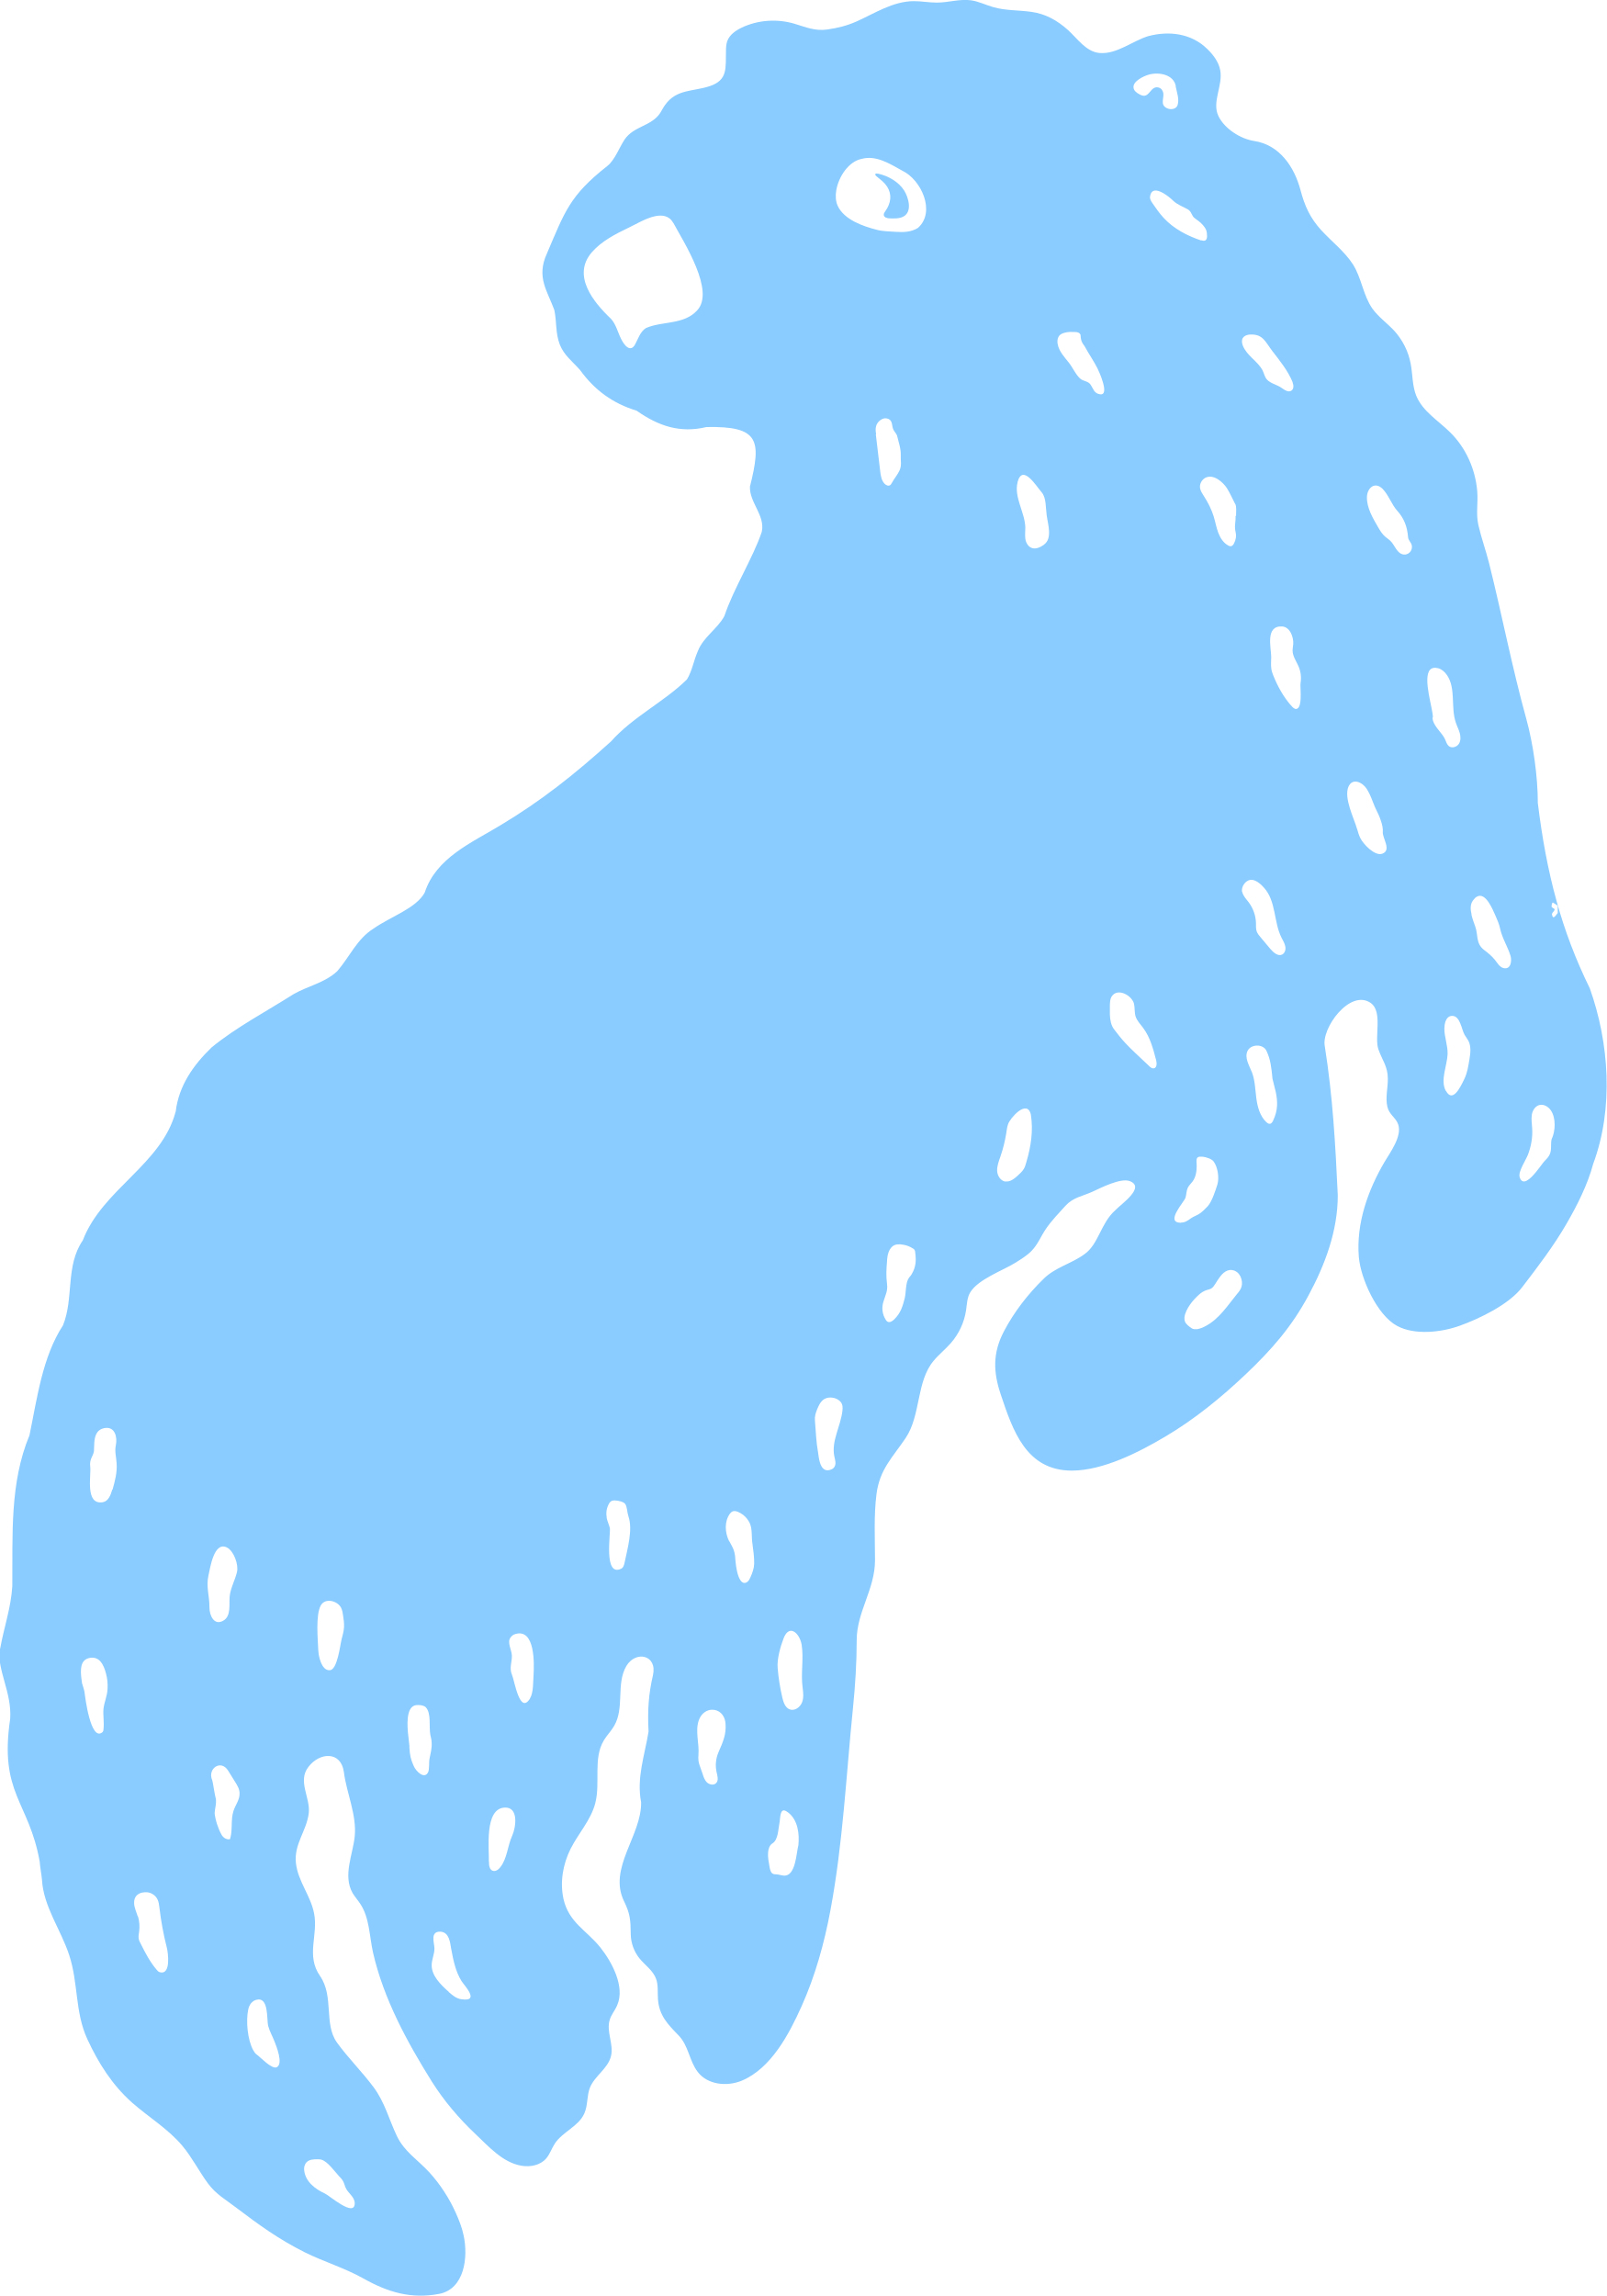
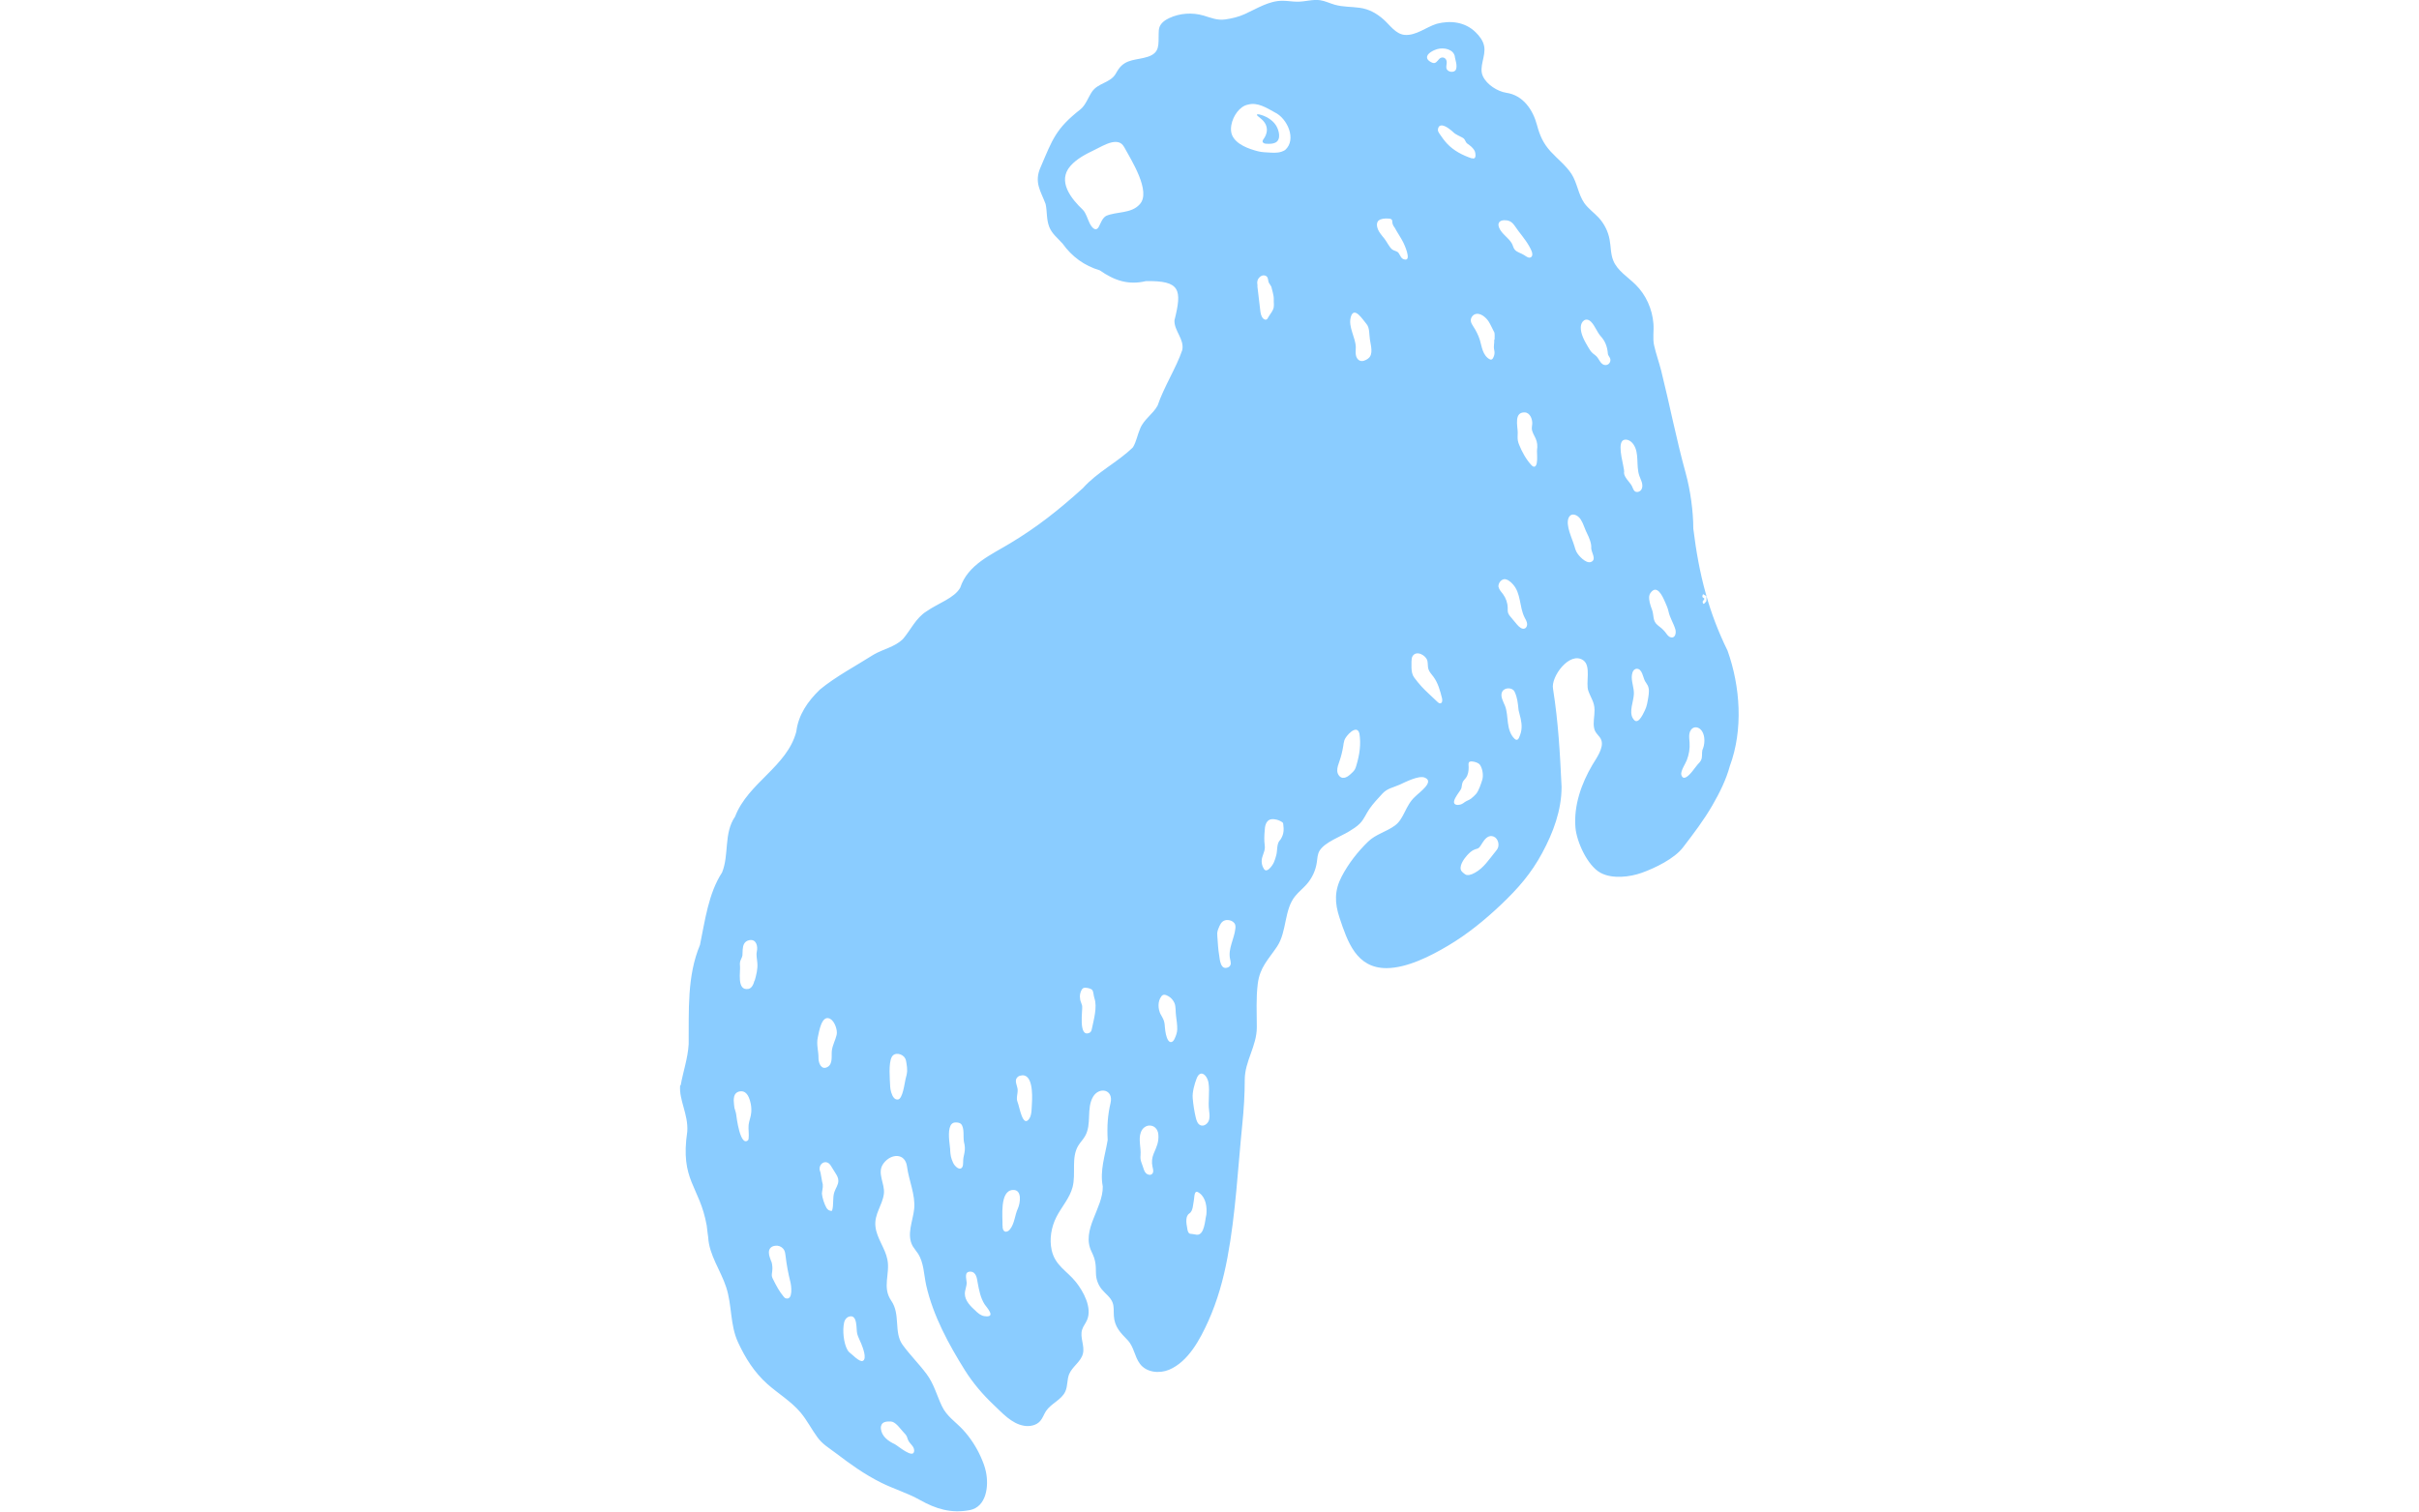
- <svg xmlns="http://www.w3.org/2000/svg" id="Layer_2" data-name="Layer 2" viewBox="0 0 99.17 141.73">
+ <svg xmlns="http://www.w3.org/2000/svg" id="Layer_2" data-name="Layer 2" viewBox="0 0 226.77 141.73">
  <defs>
    <style>
      .cls-1 {
+         fill: none;
+       }
+ 
+       .cls-2 {
        fill: #8accff;
      }
    </style>
  </defs>
  <g id="Layer_1-2" data-name="Layer 1">
    <g>
-       <path class="cls-1" d="M54.11,10.72s.07,0,.1,0c.61.13,1.27.5,1.61,1.04.27.43.52,1.31-.05,1.61-.25.13-.56.12-.84.11-.16,0-.36-.06-.37-.22,0-.09.05-.16.1-.23.09-.12.15-.24.2-.36.22-.52.1-1.06-.39-1.49-.12-.1-.24-.2-.36-.3-.04-.03-.08-.07-.07-.12,0-.03.04-.06.07-.06Z" />
-       <path class="cls-1" d="M.01,101.77c.23-1.3.67-2.52.75-3.86.03-3.14-.17-6.36,1.06-9.31.47-2.26.79-4.83,2.07-6.79.68-1.67.14-3.67,1.22-5.24,1.22-3.18,4.88-4.68,5.74-7.97.19-1.56,1.06-2.83,2.21-3.94,1.49-1.23,3.41-2.24,5.06-3.29.91-.52,1.94-.7,2.71-1.43.75-.87,1.21-1.98,2.23-2.62,1.09-.76,2.62-1.24,3.16-2.22.7-2.15,2.9-3.08,4.65-4.14,2.57-1.54,4.6-3.16,6.85-5.19,1.36-1.53,3.28-2.44,4.69-3.83.32-.52.42-1.18.67-1.74.34-.88,1.2-1.36,1.64-2.17.58-1.73,1.76-3.57,2.31-5.2.22-1.02-.77-1.81-.73-2.79.72-2.88.57-3.74-2.68-3.68-1.63.39-2.95-.05-4.32-1.01-1.45-.44-2.59-1.26-3.49-2.51-.47-.53-.99-.91-1.25-1.57-.28-.73-.18-1.42-.34-2.14-.43-1.18-1.12-2.02-.46-3.47,1.11-2.59,1.4-3.58,3.73-5.41.48-.38.74-1.15,1.08-1.65.56-.82,1.66-.81,2.19-1.63.1-.16.19-.34.3-.49.7-.99,1.72-.82,2.75-1.16,1.14-.38.98-1.12,1.01-2.18,0-.19.01-.39.07-.58.14-.41.53-.68.91-.86,1-.47,2.17-.55,3.23-.24.73.22,1.29.47,2.05.36.63-.09,1.2-.23,1.79-.49,1.14-.51,2.25-1.25,3.54-1.26.48,0,.95.09,1.43.09.71,0,1.42-.24,2.12-.14.47.07.9.29,1.36.42.76.22,1.56.18,2.34.29.89.12,1.61.53,2.27,1.12.57.51,1.11,1.34,1.94,1.42,1.06.1,2.04-.74,3.02-1.04,1.29-.34,2.66-.17,3.64.79.37.36.7.79.8,1.3.19.95-.53,1.96-.11,2.84.37.78,1.36,1.41,2.19,1.54,1.58.23,2.5,1.6,2.88,3.04.26.98.59,1.71,1.27,2.46.64.7,1.44,1.31,1.96,2.11.54.84.63,1.91,1.2,2.73.37.52.91.9,1.35,1.37.52.57.88,1.28,1.02,2.04.13.66.09,1.36.35,1.99.39.95,1.35,1.52,2.08,2.24.98.96,1.57,2.29,1.68,3.65.06.73-.09,1.38.07,2.08.18.79.46,1.56.66,2.35.8,3.21,1.42,6.44,2.3,9.62.43,1.56.71,3.57.71,5.19.26,2.12.62,4.12,1.16,6.06.5,1.81,1.17,3.59,2.05,5.38,1.2,3.37,1.48,7.42.21,10.83-.34,1.27-.97,2.53-1.63,3.67-.8,1.39-1.77,2.66-2.75,3.94-.81,1.07-2.64,1.95-3.87,2.39-1.11.4-2.77.6-3.87,0-1.23-.67-2.24-2.92-2.35-4.25-.17-2.06.56-4.12,1.59-5.87.35-.59,1.09-1.58.84-2.31-.14-.42-.56-.6-.67-1.1-.13-.56.04-1.16.03-1.73,0-.75-.35-1.14-.58-1.8-.27-.75.29-2.33-.48-2.87-1.27-.88-3.06,1.56-2.83,2.68.5,3.18.65,6.03.8,9.19,0,2.2-.78,4.28-1.81,6.19-1.04,1.94-2.28,3.35-3.87,4.86-1.52,1.44-3.16,2.78-4.97,3.85-1.62.96-3.82,2.09-5.76,2.1-2.83,0-3.65-2.47-4.4-4.71-.47-1.4-.49-2.56.19-3.87.63-1.21,1.5-2.33,2.48-3.28.72-.7,1.71-.92,2.5-1.5.88-.62.99-1.89,1.9-2.71.37-.39,1.89-1.42.9-1.8-.56-.22-1.82.43-2.32.66-.65.29-1.17.34-1.65.86-.41.45-.87.93-1.21,1.43-.31.45-.49.95-.88,1.35-.3.31-.67.53-1.04.76-.77.47-2.25,1-2.74,1.79-.21.33-.21.74-.27,1.13-.11.74-.44,1.45-.94,2.02-.33.38-.74.7-1.06,1.09-1.08,1.28-.78,3.36-1.73,4.77-.82,1.22-1.6,1.92-1.8,3.47-.17,1.35-.09,2.72-.09,4.08,0,1.78-1.13,3.18-1.13,4.92,0,1.38-.09,2.81-.23,4.19-.42,4.15-.62,8.37-1.39,12.48-.38,2.04-.94,4.06-1.79,5.95-.76,1.69-1.87,3.82-3.69,4.58-.92.38-2.12.25-2.72-.55-.53-.7-.55-1.6-1.18-2.25-.66-.68-1.2-1.22-1.27-2.24-.03-.42.03-.86-.12-1.26-.19-.51-.68-.83-1.02-1.25-.34-.42-.53-.95-.54-1.49-.01-.87-.03-1.25-.41-2.03-1.01-2.05,1.09-4.06,1.05-6.12-.29-1.5.22-2.89.46-4.36-.07-1.29,0-2.32.27-3.47.29-1.27-1.06-1.55-1.64-.58-.65,1.11-.1,2.56-.75,3.69-.18.32-.45.58-.64.9-.68,1.13-.2,2.6-.53,3.88-.27,1.04-1.04,1.86-1.52,2.81-.48.95-.67,2.07-.44,3.11.33,1.45,1.43,1.93,2.27,2.98.71.89,1.55,2.43,1.04,3.58-.13.31-.37.58-.46.9-.22.72.26,1.5.08,2.23-.18.77-1.01,1.22-1.3,1.95-.2.51-.12,1.1-.35,1.6-.35.79-1.33,1.12-1.81,1.84-.2.3-.31.67-.55.94-.36.41-.97.53-1.51.44-1.17-.19-2.06-1.22-2.89-2-1-.95-1.9-2.01-2.64-3.18-1.52-2.43-2.99-5.12-3.64-7.98-.23-1.02-.21-2.14-.79-3.01-.15-.23-.33-.43-.47-.66-.62-1.09.02-2.38.13-3.51.13-1.32-.5-2.65-.67-3.96-.17-1.3-1.49-1.24-2.19-.32-.69.89.14,1.9.02,2.87-.14,1.1-.92,1.89-.79,3.07.12,1.11.91,2.01,1.12,3.1.27,1.35-.52,2.59.37,3.87.87,1.26.22,2.95,1.04,4.1.7.97,1.56,1.81,2.27,2.77.69.93.94,1.97,1.43,3,.46.97,1.29,1.47,1.99,2.23.67.73,1.25,1.62,1.65,2.52.2.45.38.9.48,1.38.3,1.37.05,3.32-1.51,3.62-1.74.33-3.18-.11-4.67-.95-1.18-.66-2.44-1.03-3.61-1.61-1.62-.81-2.83-1.69-4.27-2.78-.65-.5-1.22-.8-1.73-1.49-.55-.75-.97-1.59-1.57-2.31-.88-1.05-2.09-1.77-3.12-2.68-1.23-1.1-2.07-2.44-2.75-3.91-.77-1.67-.55-3.47-1.12-5.19-.51-1.56-1.59-2.99-1.68-4.66-.03-.32-.11-.72-.14-1.11-.67-3.74-2.51-4.18-1.82-8.82.1-1.63-.79-2.92-.67-4.33ZM41.57,13.77c-.25-.46-.68-.52-1.15-.42-.58.13-1.21.52-1.6.7-.81.39-1.68.83-2.28,1.52-1.24,1.43.08,3.07,1.18,4.11.32.35.42.84.63,1.25.17.35.57.89.87.31.18-.34.31-.77.66-.99,1-.44,2.35-.19,3.16-1.09,1.12-1.19-.81-4.18-1.47-5.4ZM96.17,56.37c0-.14,0-.34,0-.44l-.04-.05c-.06-.03-.16-.12-.23-.14-.07-.14-.16.29-.08.26.06.1.18.06.15.17-.01.07-.13.15-.16.25.06.38.2.14.35-.05ZM93.82,72.67c.18.56.66.11,1.03-.35.23-.28.42-.56.49-.63.13-.13.26-.27.33-.42.14-.29.05-.63.12-.94.24-.5.28-1.3-.04-1.78-.15-.23-.43-.4-.7-.34-.27.06-.44.34-.48.6s0,.54.02.82c.04.56-.06,1.13-.26,1.65-.11.3-.62,1.05-.51,1.38ZM90.84,56.45c.06.26.15.51.24.75.18.5.02,1.03.53,1.43.29.22.46.36.68.62.14.17.28.45.54.51.45.1.51-.45.43-.74-.18-.6-.52-1.09-.65-1.71-.06-.27-.17-.53-.3-.82-.15-.33-.59-1.45-1.13-1.14-.08.04-.16.12-.24.23-.19.25-.16.58-.09.87ZM89.27,67.34c.42.77.9-.25,1.13-.73.19-.38.25-.81.32-1.23.06-.37.11-.76-.05-1.1-.07-.14-.17-.26-.25-.4-.19-.33-.27-1.18-.77-1.17-.22,0-.34.16-.41.34-.05.15-.07.32-.07.45,0,.52.21,1.01.2,1.56-.02.69-.47,1.63-.11,2.28ZM88.44,44.29c0,.47.52.88.73,1.26.1.18.14.42.31.53.19.12.47.02.59-.17.12-.19.11-.44.05-.66-.06-.22-.17-.42-.24-.64-.33-.95.02-2.11-.55-2.94-.13-.19-.32-.36-.54-.42-.23-.06-.39-.02-.5.09-.48.51.2,2.49.17,2.95ZM85.85,33.4c.26.26.37.7.72.81.36.11.66-.21.59-.55-.04-.17-.22-.32-.23-.5-.05-.65-.25-1.17-.66-1.62-.36-.4-.54-.98-.91-1.36-.48-.48-.95-.06-.97.49-.02.67.37,1.33.7,1.89.12.21.25.42.44.58.1.09.23.16.32.26ZM83.78,51.16c.06.2.11.4.21.59.16.33.87,1.11,1.34.95.61-.21,0-.97.04-1.35.04-.38-.22-1-.39-1.33-.16-.31-.26-.65-.41-.97-.06-.12-.12-.24-.19-.35-.27-.42-.88-.7-1.13-.14-.3.7.34,1.94.53,2.61ZM72.59,5.32c-.12-.7-1.01-.9-1.68-.71-.3.09-.98.4-.93.8.02.2.21.33.38.42.09.05.2.09.3.08.26-.03.37-.38.61-.49.16-.07.36-.02.46.12.19.26.03.54.06.82.04.41.77.53.91.13.12-.37-.05-.8-.12-1.17ZM76.31,31.85c0-.22.04-.6-.05-.74l-.03-.05c-.11-.21-.31-.65-.48-.92-.24-.37-.82-.9-1.33-.65-.23.12-.38.4-.33.65.03.17.13.32.22.46.26.4.48.83.62,1.28.1.33.16.68.28,1,.12.32.32.64.63.8.04.02.08.04.13.04.1,0,.17-.09.21-.17.12-.22.16-.47.1-.71-.09-.4.02-.62,0-1ZM79.81,23.61c-.29-.72-.79-1.33-1.26-1.94-.43-.56-.57-1.04-1.33-1.02-.04,0-.09,0-.13.01-.14.02-.28.08-.36.2-.09.14-.06.32,0,.48.25.62.9.94,1.21,1.51.1.19.13.41.27.57.22.25.61.32.89.51.19.13.44.32.63.18.15-.1.14-.33.07-.5ZM79.93,43.75c.54.16.32-1.33.36-1.57.06-.35.02-.72-.12-1.04-.14-.33-.37-.63-.37-.99,0-.13.03-.26.04-.39.03-.42-.19-1.06-.69-1.09-1.04-.05-.68,1.28-.67,1.87,0,.25-.03.51.01.76.02.14.07.27.12.4.26.66.67,1.4,1.16,1.92.05.05.1.1.16.12ZM77.28,66.16c.2.51.21,1.07.28,1.62.07.54.22,1.11.62,1.49.06.05.13.11.21.1.1,0,.17-.11.21-.2.31-.66.28-1.19.16-1.77-.06-.26-.13-.52-.2-.81-.07-.68-.11-1.16-.37-1.72-.2-.44-.96-.43-1.17,0-.2.41.09.88.26,1.3ZM76.69,55.05c.05.25.25.45.41.66.27.37.43.82.44,1.28,0,.18-.01.36.05.52.05.12.13.23.22.33l.62.74c.19.22.47.47.73.34.17-.09.23-.31.19-.5-.04-.19-.14-.36-.23-.53-.5-.99-.32-2.26-1.1-3.11-.17-.2-.52-.5-.81-.47-.33.04-.59.43-.53.75ZM73.21,81.68c.06.08.14.15.23.22.09.07.18.14.29.15.06,0,.12,0,.18,0,.2-.04.38-.11.55-.21.83-.45,1.34-1.27,1.9-1.95.12-.14.24-.29.29-.47.1-.37-.08-.94-.58-1.02-.1-.02-.2,0-.29.03-.35.13-.59.57-.75.82-.07.1-.13.21-.24.28-.09.06-.21.07-.31.11-.32.11-.55.35-.77.59-.29.32-.79,1.04-.5,1.45ZM72.9,75.47c.26,0,.43-.12.63-.27.19-.13.4-.18.58-.32.17-.13.32-.28.46-.43.26-.3.47-.96.59-1.34.12-.41.02-1.08-.24-1.42-.11-.14-.43-.27-.72-.29-.43-.03-.32.24-.32.56,0,.34-.05.7-.26.98-.1.13-.22.24-.29.38-.09.19-.08.41-.14.61-.08.27-1.3,1.55-.28,1.55ZM74.16,14.83c.07.02.16.05.23.02.1-.04.13-.16.13-.27,0-.3-.06-.47-.26-.69-.16-.19-.37-.32-.5-.42-.21-.16-.16-.35-.4-.53-.27-.16-.69-.31-.92-.54-.16-.16-.69-.61-1.06-.64-.19-.01-.34.08-.38.38-.02.14.06.27.14.39.22.32.44.64.71.93.62.67,1.46,1.1,2.32,1.39ZM68.52,62.62c.01.33.07.67.26.92.22.29.44.57.69.84.19.21.4.41.61.61.29.28.58.55.88.83.07.07.16.14.26.13.2-.02.21-.3.16-.49-.18-.7-.37-1.42-.8-2-.17-.23-.38-.44-.47-.71-.08-.25-.04-.53-.1-.79-.13-.52-1.03-1.02-1.39-.43-.09.15-.09.34-.1.52,0,.18,0,.38,0,.58ZM65.3,21.25c.08.44.42.8.69,1.14.23.29.44.77.72,1,.18.14.46.14.6.33.19.26.22.57.61.62.62.08-.09-1.45-.16-1.59-.24-.48-.55-.91-.8-1.38-.22-.28-.24-.45-.25-.7-.08-.22-.38-.17-.63-.18-.14,0-.33.03-.48.09-.11.05-.2.11-.25.21-.08.14-.08.31-.05.47ZM64.45,33.62c.54-.38.24-1.26.17-1.81-.07-.48-.02-1.08-.31-1.42-.33-.37-1.18-1.79-1.49-.63,0,0,0,.01,0,.02-.23.9.46,1.87.48,2.78,0,.23-.03.46,0,.69.03.23.15.46.36.56.26.12.56-.02.8-.19ZM62.1,72.93c.27.03.52-.17.72-.35.14-.13.29-.26.39-.43.07-.12.11-.26.15-.4.29-.97.44-1.96.28-2.96-.12-.49-.45-.42-.76-.19-.3.23-.59.61-.65.81-.06.18-.08.37-.11.56-.08.48-.19.94-.35,1.4-.1.29-.22.59-.21.9s.22.64.53.67ZM54.68,81.47s.07.1.12.12c.14.07.3-.04.41-.15.39-.38.51-.78.64-1.28.1-.38.04-.97.27-1.29.05-.07.12-.13.16-.21.27-.45.29-.84.22-1.36,0-.05-.01-.1-.04-.15-.03-.04-.07-.07-.11-.09-.19-.12-.4-.2-.62-.23-.05,0-.1-.01-.15-.02-.11,0-.22,0-.33.04-.19.07-.32.25-.39.44s-.09.39-.1.59c-.04.47-.06.89,0,1.36.06.45-.09.68-.22,1.11-.12.37-.07.79.14,1.11ZM54.07,26.81c.09.76.18,1.51.27,2.27.03.28.08.58.27.78.09.09.23.16.34.09.05-.03.08-.09.11-.14.13-.25.36-.51.47-.76.16-.34.06-.62.08-.96.02-.39-.16-.88-.23-1.21-.09-.18-.14-.2-.22-.35-.12-.23-.03-.54-.31-.67-.07-.03-.14-.04-.21-.04-.25.02-.49.25-.55.48-.05.17-.03.34,0,.51ZM54.15,14.19c.34.09.82.1,1.14.12.48.03.94.03,1.38-.24,1.12-.99.2-2.98-.96-3.53-.76-.42-1.62-.98-2.52-.73-.78.15-1.41,1.07-1.56,1.93-.06.34-.04.68.08.95.39.87,1.57,1.28,2.44,1.5ZM50.32,87.8c.05.61.07,1.22.18,1.83.05.29.1,1.4.84,1.07.16-.07.24-.23.24-.37s-.04-.29-.07-.43c-.2-.94.4-1.87.5-2.83.02-.18.02-.38-.11-.53-.16-.19-.44-.29-.71-.27-.13.01-.27.06-.37.14-.14.11-.23.27-.3.42-.1.22-.19.44-.21.67,0,.1,0,.21.01.31ZM49.51,105.1c.12-.29.08-.63.04-.94-.12-.88.08-1.78-.06-2.64-.07-.41-.33-.81-.61-.85-.18-.02-.37.1-.51.48-.19.49-.41,1.28-.36,1.81.05.62.15,1.24.29,1.84.07.29.18.62.46.72.3.11.63-.13.75-.42ZM47.51,115.25c.03.17.08.38.24.43.05.02.11.02.17.02.16.01.32.07.48.08.73.04.76-1.4.89-1.88.07-.69-.03-1.54-.61-2-.04-.03-.08-.06-.13-.09-.42-.26-.37.45-.43.73-.08.38-.07,1.02-.43,1.25-.18.11-.25.33-.27.54-.03.33.04.59.09.92ZM45.01,95.11c.1.2.23.39.3.61.07.21.08.44.1.67.03.34.11.88.31,1.17.05.07.12.13.2.15.1.02.19-.03.26-.1.07-.07.11-.16.15-.25.12-.26.22-.54.23-.83.01-.4-.06-.88-.11-1.26-.06-.38,0-.87-.15-1.22-.09-.2-.23-.39-.41-.53-.1-.08-.21-.14-.32-.19-.12-.05-.26-.08-.37-.02-.05.03-.09.07-.13.12-.36.48-.32,1.17-.06,1.7ZM43.12,108.32c-.05.5.11.71.25,1.16.06.2.13.41.28.55.15.14.42.19.56.04.17-.17.08-.45.03-.68-.09-.4-.05-.83.11-1.21.27-.63.5-1.09.44-1.8-.05-.57-.44-.85-.83-.84-.32,0-.66.22-.81.63-.25.66.03,1.47-.03,2.14ZM37.45,93.68c.04.22.15.43.2.65.06.3-.4,3.02.69,2.51.14-.06.19-.23.22-.38.17-.83.52-2.03.24-2.85-.09-.27-.08-.6-.2-.77-.09-.13-.4-.21-.63-.22-.07,0-.14,0-.18.02-.1.03-.16.12-.21.21-.13.25-.18.54-.12.82ZM32.72,104.84c.22-.35.19-1.05.22-1.44.04-.68.11-2.9-1.13-2.53-.11.03-.21.1-.29.21-.23.29.07.78.08,1.1.02.4-.17.78,0,1.18.17.39.48,2.51,1.12,1.49ZM30.19,114.91s0,.09,0,.14c.01.18.06.37.23.43.17.06.36-.07.47-.22.43-.55.44-1.31.73-1.94.23-.51.42-1.78-.46-1.74-1.28.05-.95,2.61-.98,3.34ZM27.71,122.97c.22.19.46.4.77.44,1.18.18.2-.83.02-1.11-.39-.62-.52-1.34-.65-2.03-.06-.32-.1-.99-.65-1.03-.66-.03-.39.67-.38,1.02s-.17.7-.17,1.05c0,.65.54,1.19,1.06,1.65ZM25.27,107.82c.04.58.08.75.27,1.19.14.33.66.85.89.39.09-.18.04-.63.09-.85.06-.31.15-.62.13-.95,0-.17-.04-.33-.08-.5-.1-.5.07-1.33-.28-1.71-.13-.12-.32-.14-.49-.14-.33-.01-.5.21-.58.54-.16.65.04,1.69.06,2.02ZM19.65,101.88c.01.27.12.81.36,1.07.09.1.21.16.34.15.48.01.65-1.57.74-1.91.07-.25.13-.49.15-.75.01-.24-.02-.48-.06-.72-.02-.16-.05-.33-.12-.47-.22-.44-.99-.64-1.26-.14-.32.59-.18,2.07-.15,2.76ZM20.07,135.41c.28.13,1.81,1.48,1.83.61,0-.45-.44-.62-.59-1.04-.03-.09-.06-.19-.1-.28-.07-.15-.18-.27-.3-.39-.27-.29-.66-.86-1.05-.99-.09-.03-.18-.03-.27-.03-.23,0-.48.01-.65.17-.08.07-.12.17-.15.27-.02.08-.02.17-.01.25.08.71.7,1.16,1.29,1.43ZM15.65,126.58c.05.09.1.17.18.23.23.16.95.94,1.25.8.43-.2-.02-1.31-.14-1.61-.12-.31-.29-.6-.38-.93-.11-.41.06-1.85-.75-1.62-.08.02-.15.06-.21.11-.14.11-.23.28-.27.46-.16.72-.05,1.91.31,2.55ZM13.1,109.89l.02.07c.06.27.13.82.21,1.09.03.37-.06.54-.08.87.04.42.22.97.43,1.34.1.18.31.32.52.27.18-.56.03-1.2.22-1.76.12-.36.39-.69.37-1.08,0-.26-.15-.5-.29-.72-.14-.22-.27-.44-.41-.66-.44-.73-1.3-.14-.99.58ZM12.93,99.23c0,.47.28,1.15.86.81.5-.29.34-1.04.39-1.51.06-.52.33-.98.45-1.49.11-.45-.19-1.29-.61-1.51-.01,0-.03-.01-.04-.02-.77-.34-1,1.25-1.11,1.74-.16.7.07,1.29.06,1.97ZM8.52,118.3c.09.3.11.62.07.93-.02.14-.05.29-.03.43.02.12.07.22.13.33.28.56.57,1.12.98,1.6.05.06.11.13.19.15.72.21.51-1.25.44-1.51-.21-.82-.36-1.65-.46-2.49-.02-.16-.04-.33-.11-.48-.11-.24-.36-.42-.63-.45-.12-.01-.23,0-.34.02-.28.07-.49.27-.48.63,0,.29.14.56.22.83ZM6.95,91.95c.15-.53.29-1.07.25-1.62-.02-.37-.13-.74-.05-1.11.11-.5-.05-1.2-.72-1.06-.24.05-.39.18-.48.35-.16.31-.13.75-.15,1.07-.05.32-.29.49-.23.95.07.54-.34,2.39.78,2.2.34-.06.49-.45.58-.78ZM5.08,103.95c.05.2.13.38.15.59.02.16.36,2.99,1.09,2.39.05-.04.07-.12.07-.19.05-.42-.04-.86,0-1.27.05-.41.23-.78.25-1.21.02-.32-.01-.65-.1-.97-.14-.53-.41-1.11-1.08-.93-.1.03-.19.08-.27.16-.31.33-.17,1.03-.12,1.42Z" />
+       <g>
+         <path class="cls-2" d="M117.91,10.72s.07,0,.1,0c.61.13,1.27.5,1.61,1.04.27.43.52,1.31-.05,1.61-.25.13-.56.12-.84.11-.16,0-.36-.06-.37-.22,0-.09.05-.16.1-.23.09-.12.15-.24.2-.36.22-.52.1-1.06-.39-1.49-.12-.1-.24-.2-.36-.3-.04-.03-.08-.07-.07-.12,0-.03.04-.06.07-.06Z" />
+         <path class="cls-2" d="M63.81,101.77c.23-1.3.67-2.52.75-3.86.03-3.14-.17-6.36,1.06-9.31.47-2.26.79-4.83,2.07-6.79.68-1.67.14-3.67,1.22-5.24,1.22-3.18,4.88-4.68,5.74-7.97.19-1.56,1.06-2.83,2.21-3.94,1.49-1.23,3.41-2.24,5.06-3.29.91-.52,1.94-.7,2.71-1.43.75-.87,1.21-1.98,2.23-2.62,1.09-.76,2.62-1.24,3.16-2.22.7-2.15,2.9-3.08,4.65-4.14,2.57-1.54,4.6-3.16,6.85-5.19,1.36-1.53,3.28-2.44,4.69-3.83.32-.52.42-1.18.67-1.74.34-.88,1.2-1.36,1.64-2.17.58-1.73,1.76-3.57,2.31-5.2.22-1.02-.77-1.81-.73-2.79.72-2.88.57-3.74-2.68-3.68-1.63.39-2.95-.05-4.32-1.01-1.45-.44-2.59-1.26-3.49-2.51-.47-.53-.99-.91-1.25-1.57-.28-.73-.18-1.42-.34-2.14-.43-1.18-1.12-2.02-.46-3.47,1.11-2.59,1.4-3.58,3.73-5.41.48-.38.74-1.15,1.08-1.65.56-.82,1.66-.81,2.19-1.63.1-.16.19-.34.3-.49.7-.99,1.72-.82,2.75-1.16,1.14-.38.98-1.12,1.01-2.18,0-.19.01-.39.07-.58.14-.41.53-.68.91-.86,1-.47,2.17-.55,3.23-.24.73.22,1.29.47,2.05.36.63-.09,1.2-.23,1.79-.49,1.14-.51,2.25-1.25,3.54-1.26.48,0,.95.09,1.43.09.71,0,1.42-.24,2.12-.14.47.07.9.29,1.36.42.76.22,1.56.18,2.34.29.89.12,1.61.53,2.27,1.12.57.51,1.11,1.34,1.94,1.42,1.06.1,2.04-.74,3.02-1.04,1.29-.34,2.66-.17,3.64.79.37.36.7.79.8,1.3.19.95-.53,1.96-.11,2.84.37.78,1.36,1.41,2.19,1.54,1.58.23,2.5,1.6,2.88,3.04.26.98.59,1.71,1.27,2.46.64.7,1.44,1.31,1.96,2.11.54.84.63,1.91,1.2,2.73.37.52.91.9,1.35,1.37.52.57.88,1.28,1.02,2.04.13.66.09,1.36.35,1.99.39.95,1.35,1.52,2.08,2.24.98.96,1.57,2.29,1.68,3.65.06.73-.09,1.38.07,2.08.18.79.46,1.56.66,2.35.8,3.21,1.42,6.44,2.3,9.62.43,1.56.71,3.57.71,5.19.26,2.12.62,4.12,1.16,6.06.5,1.81,1.17,3.59,2.05,5.38,1.2,3.37,1.48,7.42.21,10.83-.34,1.27-.97,2.53-1.63,3.67-.8,1.39-1.77,2.66-2.75,3.94-.81,1.07-2.64,1.95-3.87,2.39-1.11.4-2.77.6-3.87,0-1.23-.67-2.24-2.92-2.35-4.25-.17-2.06.56-4.12,1.59-5.87.35-.59,1.09-1.58.84-2.31-.14-.42-.56-.6-.67-1.1-.13-.56.04-1.16.03-1.73,0-.75-.35-1.14-.58-1.8-.27-.75.29-2.33-.48-2.87-1.27-.88-3.06,1.56-2.83,2.68.5,3.18.65,6.03.8,9.19,0,2.2-.78,4.28-1.81,6.19-1.04,1.94-2.28,3.35-3.87,4.86-1.52,1.44-3.16,2.78-4.97,3.85-1.62.96-3.82,2.09-5.76,2.1-2.83,0-3.65-2.47-4.4-4.71-.47-1.4-.49-2.56.19-3.87.63-1.21,1.5-2.33,2.48-3.28.72-.7,1.71-.92,2.5-1.5.88-.62.99-1.89,1.9-2.71.37-.39,1.89-1.42.9-1.8-.56-.22-1.82.43-2.32.66-.65.29-1.17.34-1.65.86-.41.45-.87.93-1.21,1.43-.31.45-.49.95-.88,1.35-.3.31-.67.53-1.04.76-.77.47-2.25,1-2.74,1.79-.21.33-.21.74-.27,1.13-.11.74-.44,1.45-.94,2.02-.33.38-.74.7-1.06,1.09-1.08,1.28-.78,3.36-1.73,4.77-.82,1.22-1.6,1.92-1.8,3.47-.17,1.35-.09,2.72-.09,4.08,0,1.78-1.13,3.18-1.13,4.92,0,1.38-.09,2.81-.23,4.19-.42,4.15-.62,8.37-1.39,12.48-.38,2.04-.94,4.06-1.79,5.95-.76,1.69-1.87,3.82-3.69,4.58-.92.38-2.12.25-2.72-.55-.53-.7-.55-1.6-1.18-2.25-.66-.68-1.2-1.22-1.27-2.24-.03-.42.03-.86-.12-1.26-.19-.51-.68-.83-1.02-1.25-.34-.42-.53-.95-.54-1.49-.01-.87-.03-1.25-.41-2.03-1.01-2.05,1.09-4.06,1.05-6.12-.29-1.5.22-2.89.46-4.36-.07-1.29,0-2.32.27-3.47.29-1.27-1.06-1.55-1.64-.58-.65,1.11-.1,2.56-.75,3.69-.18.32-.45.58-.64.9-.68,1.13-.2,2.6-.53,3.88-.27,1.04-1.04,1.86-1.52,2.81-.48.95-.67,2.07-.44,3.11.33,1.45,1.43,1.93,2.27,2.98.71.89,1.55,2.43,1.04,3.58-.13.31-.37.58-.46.9-.22.72.26,1.5.08,2.23-.18.77-1.01,1.22-1.3,1.95-.2.51-.12,1.1-.35,1.6-.35.79-1.33,1.12-1.81,1.84-.2.3-.31.67-.55.94-.36.41-.97.53-1.51.44-1.17-.19-2.06-1.22-2.89-2-1-.95-1.9-2.01-2.64-3.18-1.52-2.43-2.99-5.12-3.64-7.98-.23-1.02-.21-2.14-.79-3.01-.15-.23-.33-.43-.47-.66-.62-1.09.02-2.38.13-3.51.13-1.32-.5-2.65-.67-3.96-.17-1.3-1.49-1.24-2.19-.32-.69.89.14,1.9.02,2.87-.14,1.1-.92,1.89-.79,3.07.12,1.11.91,2.01,1.12,3.1.27,1.35-.52,2.59.37,3.87.87,1.26.22,2.95,1.04,4.1.7.97,1.56,1.81,2.27,2.77.69.93.94,1.97,1.43,3,.46.97,1.29,1.47,1.99,2.23.67.73,1.25,1.62,1.65,2.52.2.45.38.9.48,1.38.3,1.37.05,3.32-1.51,3.62-1.74.33-3.18-.11-4.67-.95-1.18-.66-2.44-1.03-3.61-1.61-1.62-.81-2.83-1.69-4.27-2.78-.65-.5-1.22-.8-1.73-1.49-.55-.75-.97-1.59-1.57-2.31-.88-1.05-2.09-1.77-3.12-2.68-1.23-1.1-2.07-2.44-2.75-3.91-.77-1.67-.55-3.47-1.12-5.19-.51-1.56-1.59-2.99-1.68-4.66-.03-.32-.11-.72-.14-1.11-.67-3.74-2.51-4.18-1.82-8.82.1-1.63-.79-2.92-.67-4.33ZM105.37,13.77c-.25-.46-.68-.52-1.15-.42-.58.13-1.21.52-1.6.7-.81.39-1.68.83-2.28,1.52-1.24,1.43.08,3.07,1.18,4.11.32.35.42.84.63,1.25.17.35.57.89.87.31.18-.34.31-.77.66-.99,1-.44,2.35-.19,3.16-1.09,1.12-1.19-.81-4.18-1.47-5.4ZM159.97,56.37c0-.14,0-.34,0-.44l-.04-.05c-.06-.03-.16-.12-.23-.14-.07-.14-.16.29-.08.26.06.1.18.06.15.17-.01.07-.13.15-.16.25.06.38.2.14.35-.05ZM157.62,72.67c.18.56.66.11,1.03-.35.23-.28.42-.56.49-.63.13-.13.26-.27.33-.42.14-.29.05-.63.12-.94.24-.5.28-1.3-.04-1.78-.15-.23-.43-.4-.7-.34-.27.06-.44.34-.48.6s0,.54.02.82c.04.56-.06,1.13-.26,1.65-.11.3-.62,1.05-.51,1.38ZM154.64,56.45c.06.26.15.51.24.75.18.5.02,1.03.53,1.43.29.22.46.36.68.62.14.17.28.45.54.51.45.1.51-.45.43-.74-.18-.6-.52-1.09-.65-1.71-.06-.27-.17-.53-.3-.82-.15-.33-.59-1.45-1.13-1.14-.08.04-.16.12-.24.23-.19.25-.16.58-.09.87ZM153.07,67.34c.42.77.9-.25,1.13-.73.19-.38.25-.81.32-1.23.06-.37.11-.76-.05-1.1-.07-.14-.17-.26-.25-.4-.19-.33-.27-1.18-.77-1.17-.22,0-.34.16-.41.34-.05.15-.07.32-.07.45,0,.52.21,1.01.2,1.56-.02.69-.47,1.63-.11,2.28ZM152.24,44.29c0,.47.52.88.73,1.26.1.18.14.42.31.53.19.12.47.02.59-.17.12-.19.11-.44.05-.66-.06-.22-.17-.42-.24-.64-.33-.95.02-2.11-.55-2.94-.13-.19-.32-.36-.54-.42-.23-.06-.39-.02-.5.09-.48.51.2,2.49.17,2.95ZM149.65,33.4c.26.26.37.7.72.81.36.11.66-.21.59-.55-.04-.17-.22-.32-.23-.5-.05-.65-.25-1.17-.66-1.62-.36-.4-.54-.98-.91-1.36-.48-.48-.95-.06-.97.49-.02.67.37,1.33.7,1.89.12.21.25.42.44.58.1.09.23.16.32.26ZM147.58,51.16c.06.2.11.4.21.59.16.33.87,1.11,1.34.95.61-.21,0-.97.04-1.35.04-.38-.22-1-.39-1.33-.16-.31-.26-.65-.41-.97-.06-.12-.12-.24-.19-.35-.27-.42-.88-.7-1.13-.14-.3.7.34,1.94.53,2.61ZM136.39,5.32c-.12-.7-1.01-.9-1.68-.71-.3.09-.98.4-.93.8.02.2.21.33.38.42.09.05.2.09.3.08.26-.03.37-.38.61-.49.16-.07.36-.02.46.12.19.26.03.54.06.82.04.41.77.53.91.13.12-.37-.05-.8-.12-1.17ZM140.11,31.85c0-.22.04-.6-.05-.74l-.03-.05c-.11-.21-.31-.65-.48-.92-.24-.37-.82-.9-1.33-.65-.23.12-.38.4-.33.65.03.17.13.32.22.46.26.4.48.83.62,1.28.1.33.16.68.28,1,.12.32.32.64.63.8.04.02.08.04.13.04.1,0,.17-.09.21-.17.12-.22.16-.47.1-.71-.09-.4.02-.62,0-1ZM143.61,23.61c-.29-.72-.79-1.33-1.26-1.94-.43-.56-.57-1.04-1.33-1.02-.04,0-.09,0-.13.01-.14.02-.28.08-.36.2-.09.14-.06.32,0,.48.25.62.9.94,1.21,1.51.1.19.13.41.27.57.22.25.61.32.89.51.19.13.44.32.63.18.15-.1.14-.33.07-.5ZM143.73,43.75c.54.16.32-1.33.36-1.57.06-.35.02-.72-.12-1.04-.14-.33-.37-.63-.37-.99,0-.13.03-.26.04-.39.03-.42-.19-1.06-.69-1.09-1.04-.05-.68,1.28-.67,1.87,0,.25-.03.51.01.76.02.14.07.27.12.4.26.66.67,1.4,1.16,1.92.05.05.1.1.16.12ZM141.08,66.16c.2.51.21,1.07.28,1.62.07.54.22,1.11.62,1.49.06.05.13.11.21.1.1,0,.17-.11.21-.2.31-.66.28-1.19.16-1.77-.06-.26-.13-.52-.2-.81-.07-.68-.11-1.16-.37-1.72-.2-.44-.96-.43-1.17,0-.2.41.09.88.26,1.3ZM140.49,55.05c.05.25.25.45.41.66.27.37.43.82.44,1.28,0,.18-.01.36.05.52.05.12.13.23.22.33l.62.74c.19.22.47.47.73.34.17-.09.23-.31.19-.5-.04-.19-.14-.36-.23-.53-.5-.99-.32-2.26-1.1-3.11-.17-.2-.52-.5-.81-.47-.33.04-.59.43-.53.75ZM137.01,81.68c.06.08.14.15.23.22.09.07.18.14.29.15.06,0,.12,0,.18,0,.2-.04.38-.11.55-.21.83-.45,1.34-1.27,1.9-1.95.12-.14.24-.29.29-.47.1-.37-.08-.94-.58-1.02-.1-.02-.2,0-.29.03-.35.13-.59.57-.75.82-.07.1-.13.21-.24.28-.09.06-.21.07-.31.11-.32.11-.55.35-.77.59-.29.32-.79,1.04-.5,1.45ZM136.7,75.47c.26,0,.43-.12.63-.27.19-.13.4-.18.58-.32.17-.13.32-.28.46-.43.26-.3.47-.96.59-1.34.12-.41.02-1.08-.24-1.42-.11-.14-.43-.27-.72-.29-.43-.03-.32.24-.32.56,0,.34-.05.7-.26.98-.1.13-.22.24-.29.38-.09.19-.08.41-.14.61-.08.27-1.3,1.55-.28,1.55ZM137.96,14.83c.07.02.16.05.23.02.1-.04.13-.16.13-.27,0-.3-.06-.47-.26-.69-.16-.19-.37-.32-.5-.42-.21-.16-.16-.35-.4-.53-.27-.16-.69-.31-.92-.54-.16-.16-.69-.61-1.06-.64-.19-.01-.34.08-.38.38-.02.14.06.27.14.39.22.32.44.64.71.93.62.67,1.46,1.1,2.32,1.39ZM132.32,62.62c.01.33.07.67.26.92.22.29.44.57.69.84.19.21.4.41.61.61.29.28.58.55.88.83.07.07.16.14.26.13.2-.02.21-.3.16-.49-.18-.7-.37-1.42-.8-2-.17-.23-.38-.44-.47-.71-.08-.25-.04-.53-.1-.79-.13-.52-1.03-1.02-1.39-.43-.09.15-.09.34-.1.52,0,.18,0,.38,0,.58ZM129.1,21.25c.08.44.42.8.69,1.14.23.29.44.77.72,1,.18.14.46.14.6.33.19.26.22.57.61.62.62.08-.09-1.45-.16-1.59-.24-.48-.55-.91-.8-1.38-.22-.28-.24-.45-.25-.7-.08-.22-.38-.17-.63-.18-.14,0-.33.03-.48.09-.11.05-.2.11-.25.21-.08.14-.08.31-.05.47ZM128.25,33.62c.54-.38.24-1.26.17-1.81-.07-.48-.02-1.08-.31-1.42-.33-.37-1.18-1.79-1.49-.63,0,0,0,.01,0,.02-.23.9.46,1.87.48,2.78,0,.23-.03.46,0,.69.03.23.15.46.36.56.26.12.56-.02.8-.19ZM125.9,72.93c.27.03.52-.17.72-.35.14-.13.29-.26.39-.43.07-.12.11-.26.15-.4.29-.97.44-1.96.28-2.96-.12-.49-.45-.42-.76-.19-.3.23-.59.61-.65.81-.06.18-.08.37-.11.56-.08.48-.19.94-.35,1.4-.1.29-.22.59-.21.9s.22.64.53.67ZM118.48,81.47s.07.1.12.12c.14.07.3-.04.41-.15.39-.38.51-.78.64-1.28.1-.38.04-.97.27-1.29.05-.07.12-.13.16-.21.27-.45.29-.84.22-1.36,0-.05-.01-.1-.04-.15-.03-.04-.07-.07-.11-.09-.19-.12-.4-.2-.62-.23-.05,0-.1-.01-.15-.02-.11,0-.22,0-.33.04-.19.07-.32.25-.39.44s-.09.39-.1.59c-.04.47-.06.89,0,1.36.06.45-.09.68-.22,1.11-.12.37-.07.79.14,1.11ZM117.87,26.81c.09.76.18,1.51.27,2.27.03.28.08.58.27.78.09.09.23.16.34.09.05-.03.08-.09.11-.14.13-.25.36-.51.47-.76.16-.34.06-.62.08-.96.02-.39-.16-.88-.23-1.21-.09-.18-.14-.2-.22-.35-.12-.23-.03-.54-.31-.67-.07-.03-.14-.04-.21-.04-.25.02-.49.25-.55.48-.05.17-.03.34,0,.51ZM117.95,14.19c.34.09.82.1,1.14.12.48.03.94.03,1.38-.24,1.12-.99.2-2.98-.96-3.53-.76-.42-1.62-.98-2.52-.73-.78.15-1.41,1.07-1.56,1.93-.06.34-.04.68.08.95.39.87,1.57,1.28,2.44,1.5ZM114.12,87.8c.05.61.07,1.22.18,1.83.05.29.1,1.4.84,1.07.16-.07.24-.23.24-.37s-.04-.29-.07-.43c-.2-.94.4-1.87.5-2.83.02-.18.02-.38-.11-.53-.16-.19-.44-.29-.71-.27-.13.01-.27.06-.37.14-.14.11-.23.27-.3.42-.1.22-.19.44-.21.67,0,.1,0,.21.01.31ZM113.31,105.1c.12-.29.08-.63.04-.94-.12-.88.08-1.78-.06-2.64-.07-.41-.33-.81-.61-.85-.18-.02-.37.1-.51.48-.19.49-.41,1.28-.36,1.81.05.62.15,1.24.29,1.84.07.29.18.62.46.72.3.11.63-.13.75-.42ZM111.31,115.25c.03.17.08.38.24.43.05.02.11.02.17.02.16.01.32.07.48.08.73.04.76-1.4.89-1.88.07-.69-.03-1.54-.61-2-.04-.03-.08-.06-.13-.09-.42-.26-.37.45-.43.73-.08.38-.07,1.02-.43,1.25-.18.11-.25.33-.27.54-.03.33.04.59.09.92ZM108.81,95.11c.1.2.23.39.3.61.07.21.08.44.1.67.03.34.11.88.31,1.17.05.07.12.13.2.15.1.02.19-.03.26-.1.07-.07.11-.16.15-.25.12-.26.22-.54.23-.83.01-.4-.06-.88-.11-1.26-.06-.38,0-.87-.15-1.22-.09-.2-.23-.39-.41-.53-.1-.08-.21-.14-.32-.19-.12-.05-.26-.08-.37-.02-.05.03-.09.07-.13.12-.36.48-.32,1.17-.06,1.7ZM106.92,108.32c-.05.5.11.71.25,1.16.06.2.13.41.28.55.15.14.42.19.56.04.17-.17.08-.45.03-.68-.09-.4-.05-.83.11-1.21.27-.63.5-1.09.44-1.8-.05-.57-.44-.85-.83-.84-.32,0-.66.22-.81.63-.25.66.03,1.47-.03,2.14ZM101.25,93.68c.04.22.15.43.2.65.06.3-.4,3.02.69,2.51.14-.06.19-.23.22-.38.17-.83.52-2.03.24-2.85-.09-.27-.08-.6-.2-.77-.09-.13-.4-.21-.63-.22-.07,0-.14,0-.18.02-.1.03-.16.12-.21.21-.13.25-.18.54-.12.82ZM96.52,104.84c.22-.35.19-1.05.22-1.44.04-.68.11-2.9-1.13-2.53-.11.03-.21.1-.29.21-.23.29.07.78.08,1.1.02.4-.17.78,0,1.18.17.39.48,2.51,1.12,1.49ZM93.99,114.91s0,.09,0,.14c.01.18.06.37.23.43.17.06.36-.07.47-.22.43-.55.44-1.31.73-1.94.23-.51.42-1.78-.46-1.74-1.28.05-.95,2.61-.98,3.34ZM91.51,122.97c.22.19.46.4.77.44,1.18.18.2-.83.02-1.11-.39-.62-.52-1.34-.65-2.03-.06-.32-.1-.99-.65-1.03-.66-.03-.39.67-.38,1.02s-.17.7-.17,1.05c0,.65.54,1.19,1.06,1.65ZM89.07,107.82c.04.58.08.75.27,1.19.14.33.66.85.89.39.09-.18.04-.63.09-.85.06-.31.15-.62.13-.95,0-.17-.04-.33-.08-.5-.1-.5.07-1.33-.28-1.71-.13-.12-.32-.14-.49-.14-.33-.01-.5.21-.58.54-.16.65.04,1.69.06,2.02ZM83.45,101.88c.01.27.12.81.36,1.07.09.1.21.16.34.15.48.01.65-1.57.74-1.91.07-.25.13-.49.15-.75.01-.24-.02-.48-.06-.72-.02-.16-.05-.33-.12-.47-.22-.44-.99-.64-1.26-.14-.32.59-.18,2.07-.15,2.76ZM83.87,135.41c.28.13,1.81,1.48,1.83.61,0-.45-.44-.62-.59-1.04-.03-.09-.06-.19-.1-.28-.07-.15-.18-.27-.3-.39-.27-.29-.66-.86-1.05-.99-.09-.03-.18-.03-.27-.03-.23,0-.48.01-.65.17-.08.07-.12.17-.15.27-.02.08-.02.17-.01.25.08.71.7,1.16,1.29,1.43ZM79.45,126.58c.05.09.1.17.18.23.23.16.95.94,1.25.8.43-.2-.02-1.31-.14-1.61-.12-.31-.29-.6-.38-.93-.11-.41.06-1.85-.75-1.62-.08.02-.15.06-.21.11-.14.11-.23.28-.27.46-.16.72-.05,1.91.31,2.55ZM76.9,109.89l.02.07c.06.27.13.82.21,1.09.03.37-.06.54-.08.87.04.42.22.97.43,1.34.1.18.31.32.52.27.18-.56.03-1.2.22-1.76.12-.36.39-.69.37-1.08,0-.26-.15-.5-.29-.72-.14-.22-.27-.44-.41-.66-.44-.73-1.3-.14-.99.58ZM76.73,99.23c0,.47.28,1.15.86.81.5-.29.34-1.04.39-1.51.06-.52.33-.98.45-1.49.11-.45-.19-1.29-.61-1.51-.01,0-.03-.01-.04-.02-.77-.34-1,1.25-1.11,1.74-.16.7.07,1.29.06,1.97ZM72.32,118.3c.09.3.11.62.07.93-.02.14-.05.29-.03.43.02.12.07.22.13.33.28.56.57,1.12.98,1.6.05.06.11.13.19.15.72.21.51-1.25.44-1.51-.21-.82-.36-1.65-.46-2.49-.02-.16-.04-.33-.11-.48-.11-.24-.36-.42-.63-.45-.12-.01-.23,0-.34.02-.28.07-.49.27-.48.63,0,.29.14.56.22.83ZM70.75,91.95c.15-.53.29-1.07.25-1.62-.02-.37-.13-.74-.05-1.11.11-.5-.05-1.2-.72-1.06-.24.05-.39.18-.48.35-.16.31-.13.75-.15,1.07-.05.32-.29.49-.23.95.07.54-.34,2.39.78,2.2.34-.06.49-.45.58-.78ZM68.87,103.95c.05.2.13.38.15.59.02.16.36,2.99,1.09,2.39.05-.04.07-.12.07-.19.05-.42-.04-.86,0-1.27.05-.41.23-.78.25-1.21.02-.32-.01-.65-.1-.97-.14-.53-.41-1.11-1.08-.93-.1.03-.19.08-.27.16-.31.33-.17,1.03-.12,1.42Z" />
+       </g>
+       <rect class="cls-1" width="226.77" height="141.73" />
    </g>
  </g>
</svg>
